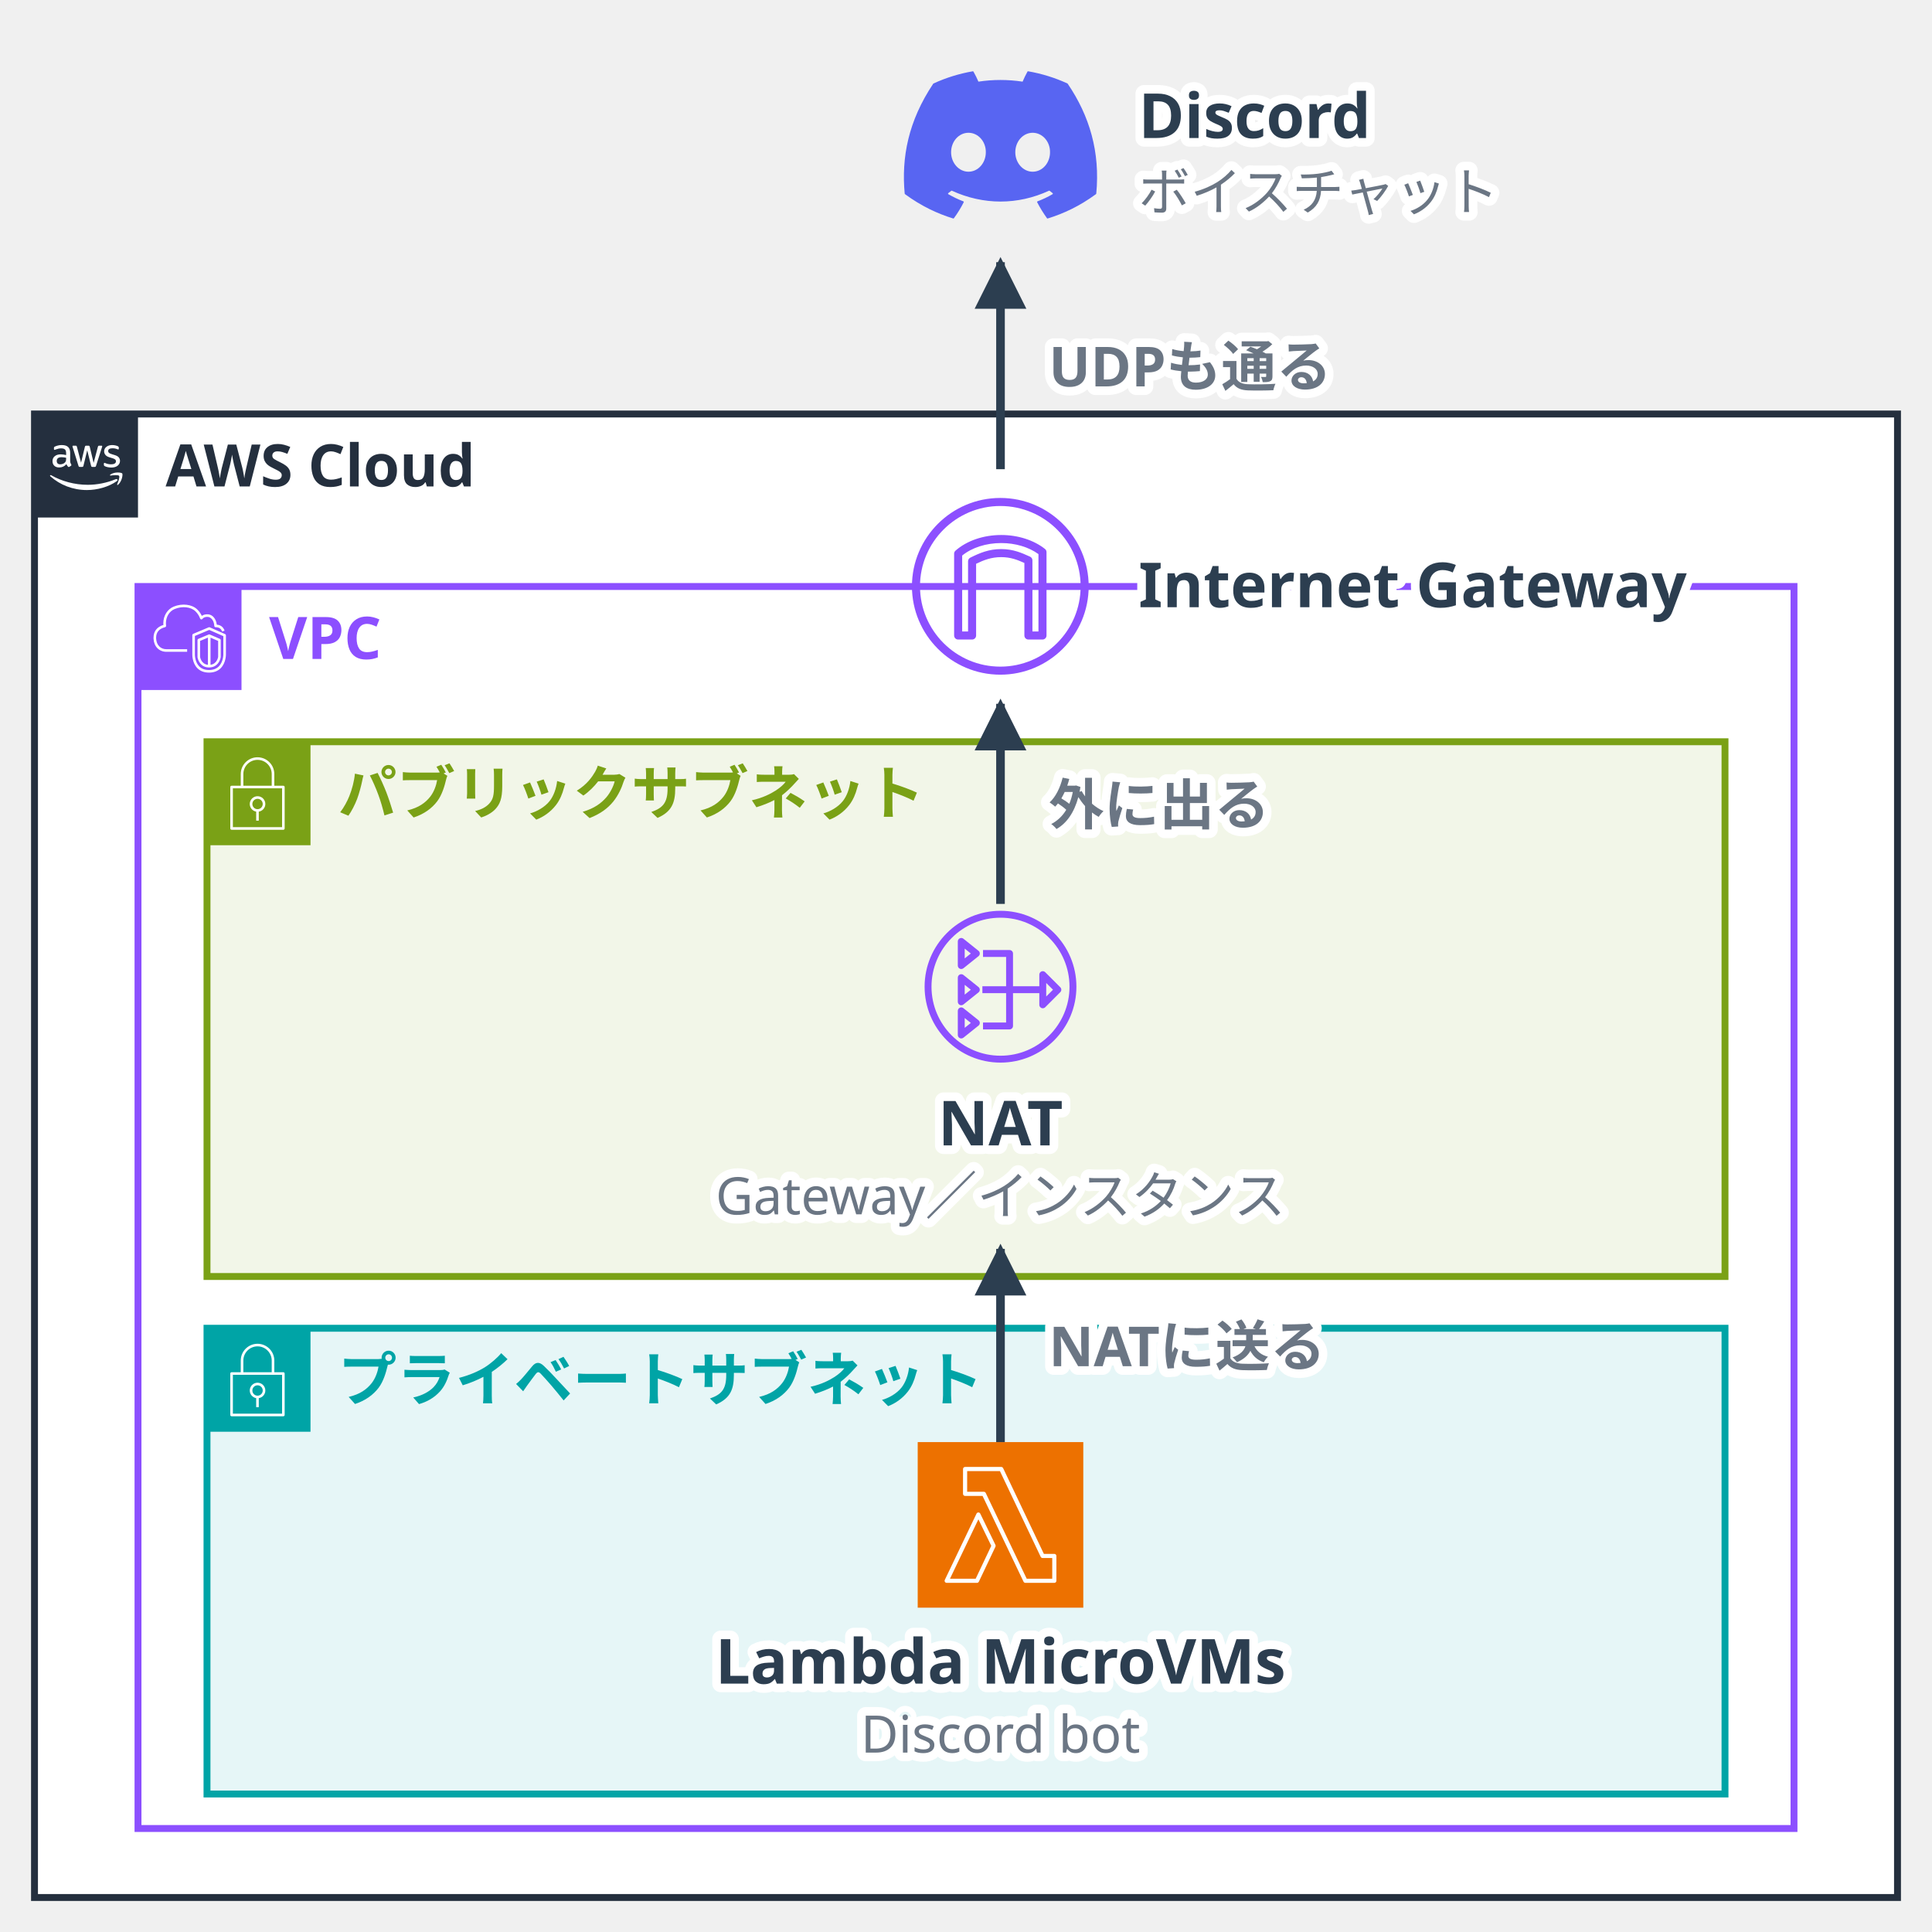
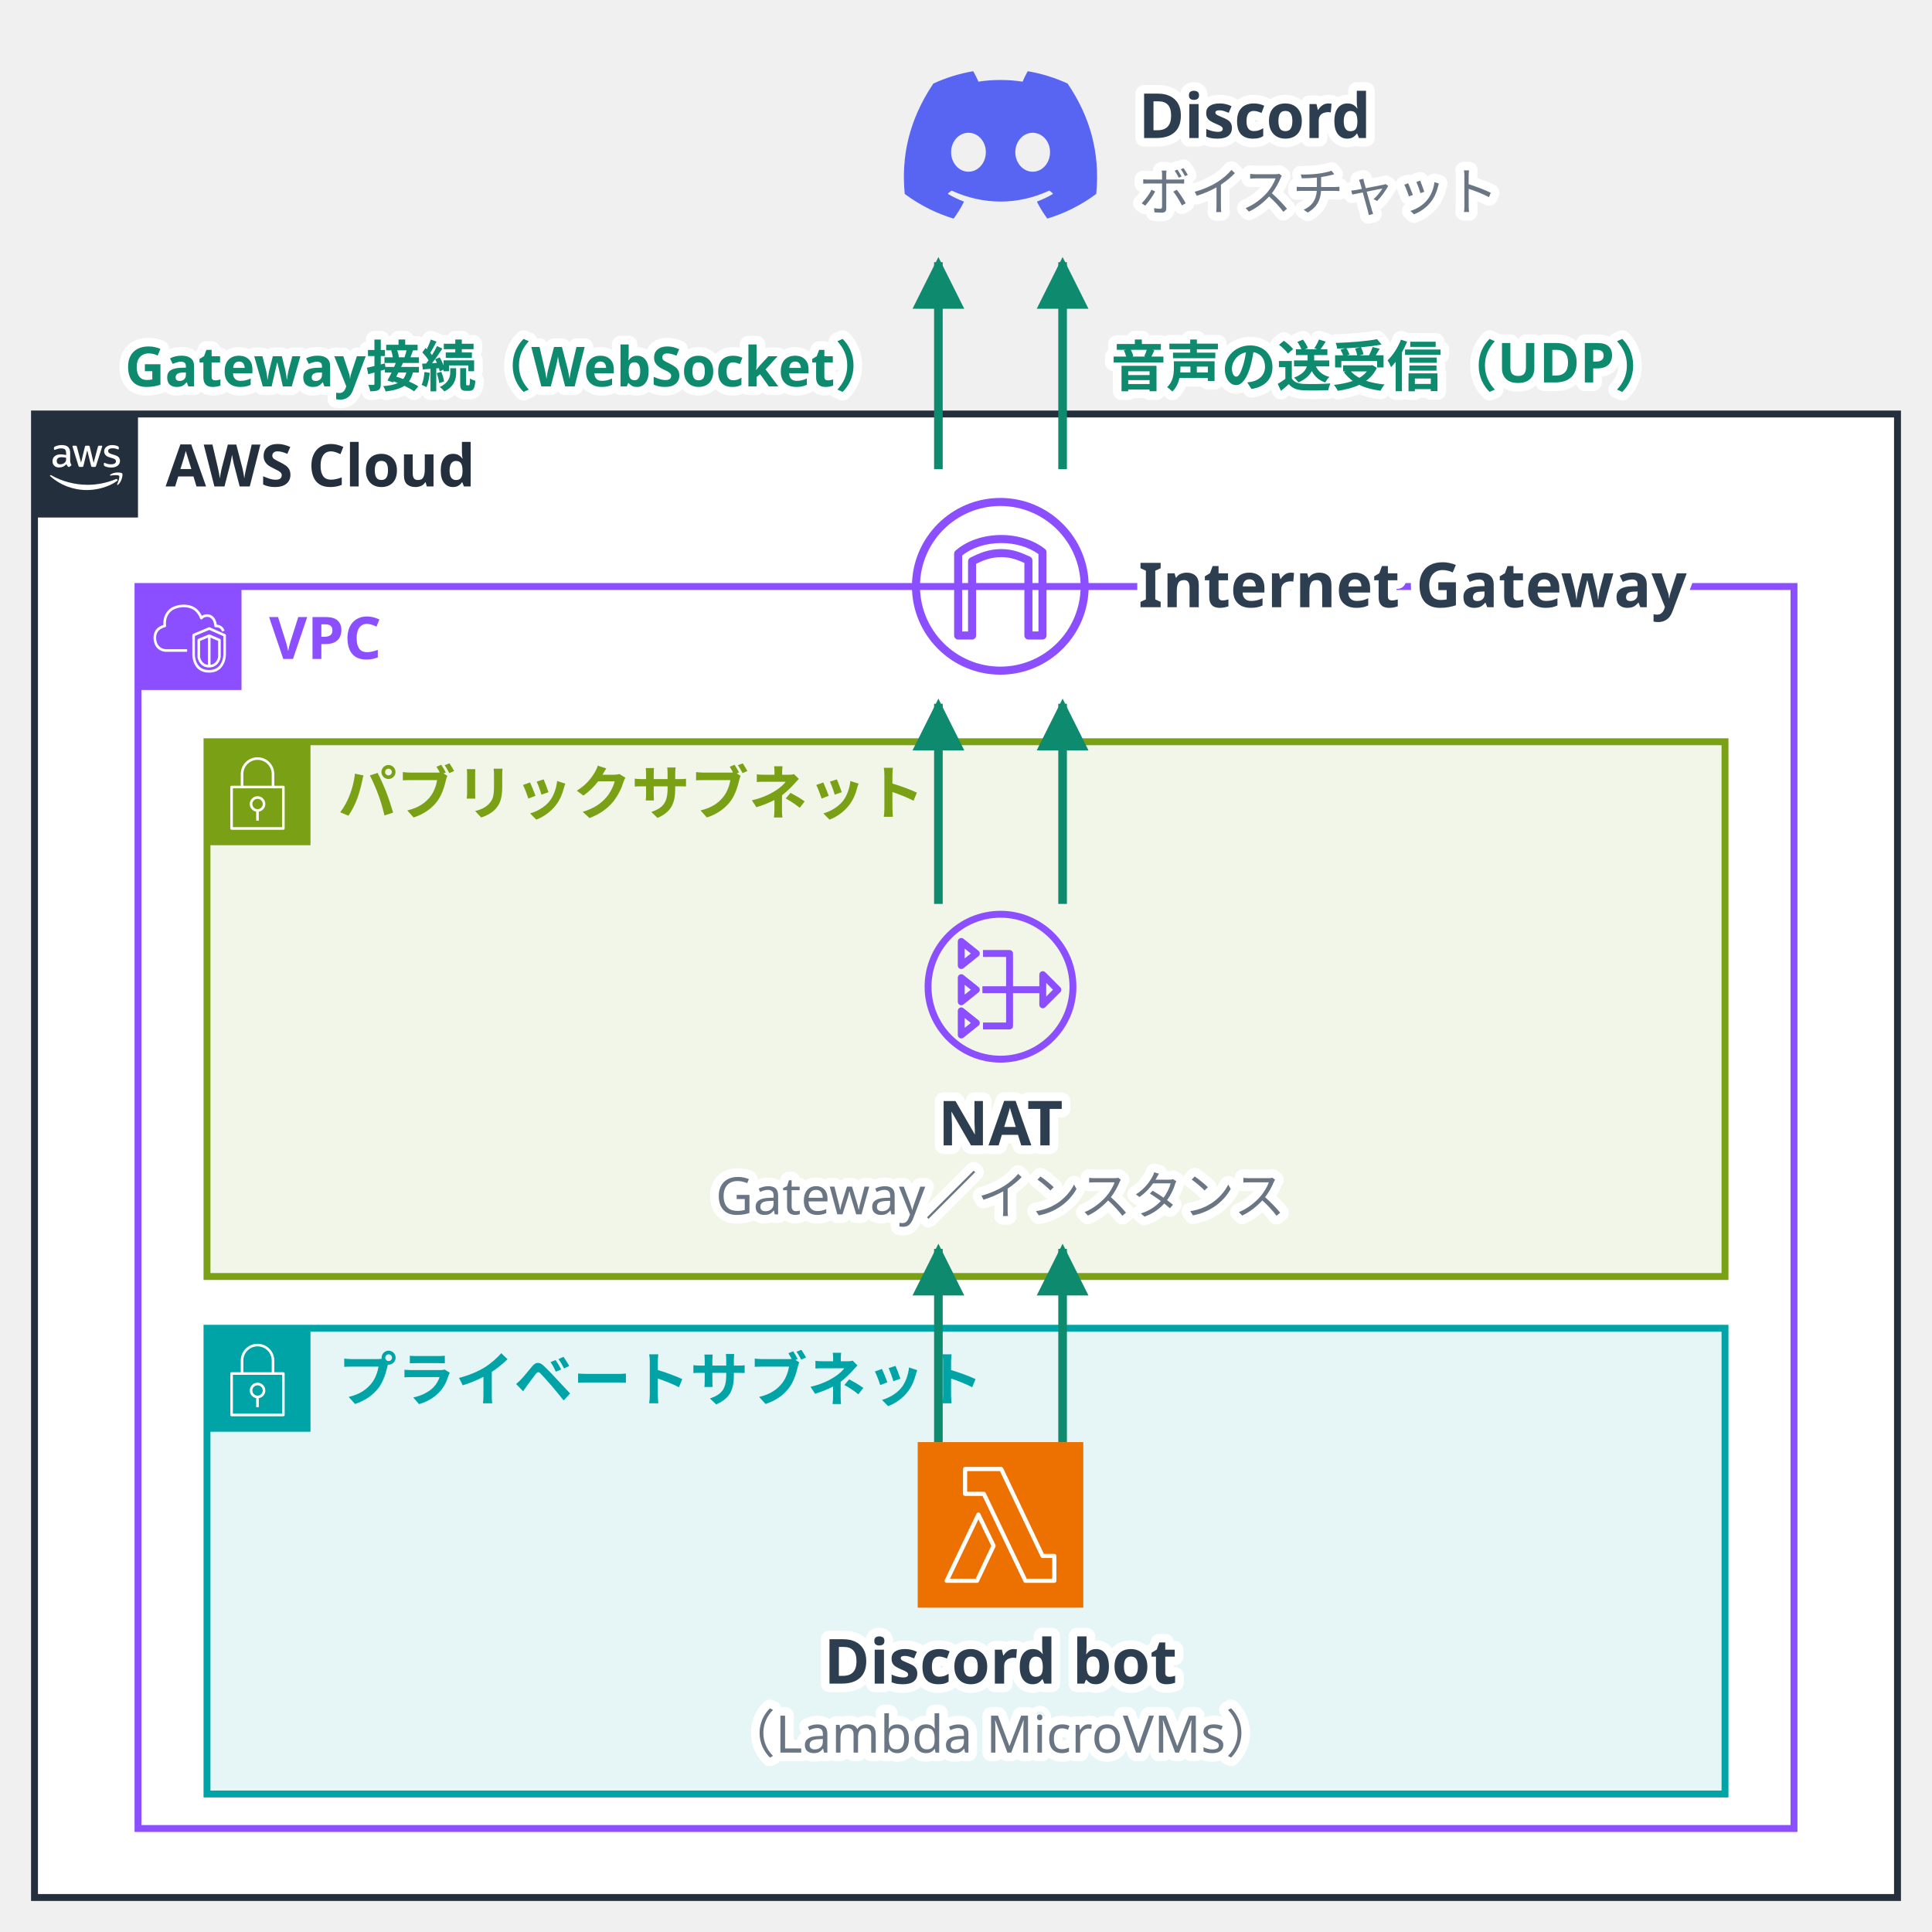
<svg xmlns="http://www.w3.org/2000/svg" viewBox="0 0 560 560" width="100%" font-family="'Noto Sans JP', 'Hiragino Sans', sans-serif">
  <defs>
    <marker id="m2c3e50" viewBox="0 0 10 10" refX="9" refY="5" markerWidth="6" markerHeight="6" orient="auto">
      <path d="M0,0 L10,5 L0,10 z" fill="#2c3e50" />
    </marker>
    <marker id="mDD344C" viewBox="0 0 10 10" refX="9" refY="5" markerWidth="6" markerHeight="6" orient="auto">
      <path d="M0,0 L10,5 L0,10 z" fill="#DD344C" />
    </marker>
    <marker id="m0E8A6E" viewBox="0 0 10 10" refX="9" refY="5" markerWidth="6" markerHeight="6" orient="auto">
      <path d="M0,0 L10,5 L0,10 z" fill="#0E8A6E" />
    </marker>
    <marker id="maab2bd" viewBox="0 0 10 10" refX="9" refY="5" markerWidth="6" markerHeight="6" orient="auto">
      <path d="M0,0 L10,5 L0,10 z" fill="#aab2bd" />
    </marker>
  </defs>
  <svg x="262" y="14" width="56" height="56" viewBox="0 0 24 24">
    <path d="M20.317 4.37a19.791 19.791 0 00-4.885-1.515.074.074 0 00-.079.037c-.211.375-.445.865-.608 1.25-1.845-.276-3.68-.276-5.487 0-.164-.393-.406-.874-.618-1.25a.077.077 0 00-.079-.037 19.736 19.736 0 00-4.885 1.515.07.07 0 00-.032.028C.533 9.046-.319 13.58.099 18.058a.082.082 0 00.031.056c2.053 1.508 4.041 2.423 5.993 3.029a.078.078 0 00.084-.028c.462-.63.873-1.295 1.226-1.994a.076.076 0 00-.042-.106c-.653-.248-1.274-.549-1.872-.892a.077.077 0 01-.008-.128c.126-.094.252-.192.372-.291a.074.074 0 01.078-.011c3.928 1.793 8.18 1.793 12.061 0a.074.074 0 01.079.009c.12.099.246.198.373.292a.077.077 0 01-.007.128 12.299 12.299 0 01-1.873.891.077.077 0 00-.041.107c.36.698.772 1.363 1.225 1.993a.076.076 0 00.084.029c1.961-.607 3.95-1.522 6.002-3.029a.077.077 0 00.031-.055c.5-5.177-.838-9.674-3.549-13.66a.061.061 0 00-.031-.029zM8.02 15.331c-1.183 0-2.157-1.086-2.157-2.419 0-1.333.956-2.419 2.157-2.419 1.211 0 2.176 1.095 2.157 2.419 0 1.333-.956 2.419-2.157 2.419zm7.975 0c-1.183 0-2.157-1.086-2.157-2.419 0-1.333.955-2.419 2.157-2.419 1.211 0 2.176 1.095 2.157 2.419 0 1.333-.946 2.419-2.157 2.419Z" fill="#5865F2" />
  </svg>
  <text x="330" y="40" font-size="18" font-weight="700" fill="#2c3e50" stroke="#ffffff" stroke-width="5" stroke-linejoin="round" paint-order="stroke">Discord</text>
  <text x="330" y="61" font-size="15" fill="#6b7684" stroke="#ffffff" stroke-width="5" stroke-linejoin="round" paint-order="stroke">ボイスチャット</text>
  <rect x="10" y="120" width="540" height="430" fill="#ffffff" stroke="#242F3E" stroke-width="2" />
  <svg x="10" y="120" width="30" height="30" viewBox="0 0 40 40">
    <g id="i22-Icon-Architecture-Group/32/AWS-Cloud-logo_32" stroke="none" stroke-width="1" fill="none" fill-rule="evenodd">
      <rect id="i22-Rectangle" fill="#242F3E" x="0" y="0" width="40" height="40" />
      <path d="M32.698,23.901 C33.059,24.37 32.298,26.3 31.957,27.164 C31.853,27.426 32.075,27.529 32.307,27.332 C33.82,26.048 34.212,23.357 33.901,22.969 C33.594,22.583 30.95,22.252 29.338,23.401 C29.089,23.578 29.132,23.822 29.407,23.79 C30.315,23.678 32.338,23.433 32.698,23.901 L32.698,23.901 Z M31.856,25.91 C32.374,25.532 31.93,24.969 31.402,25.19 C27.889,26.654 24.075,27.363 20.602,27.363 C15.459,27.363 10.475,25.974 6.446,23.668 C6.094,23.466 5.833,23.823 6.127,24.082 C9.86,27.398 14.796,29.391 20.274,29.391 C24.184,29.391 28.725,28.183 31.856,25.91 L31.856,25.91 Z M29.712,20.695 C29.214,20.695 28.727,20.642 28.253,20.534 C27.777,20.425 27.413,20.302 27.16,20.161 C27.005,20.077 26.908,19.989 26.869,19.903 C26.831,19.815 26.811,19.729 26.811,19.643 L26.811,19.174 C26.811,18.98 26.884,18.881 27.027,18.881 C27.082,18.881 27.14,18.894 27.2,18.914 C27.261,18.937 27.341,18.969 27.441,19.012 C27.761,19.153 28.108,19.26 28.485,19.336 C28.861,19.411 29.236,19.449 29.611,19.449 C30.208,19.449 30.669,19.347 30.995,19.141 C31.322,18.937 31.484,18.646 31.484,18.268 C31.484,18.008 31.399,17.793 31.227,17.619 C31.056,17.445 30.738,17.286 30.275,17.134 L28.9,16.713 C28.203,16.497 27.698,16.184 27.383,15.775 C27.068,15.363 26.911,14.916 26.911,14.428 C26.911,14.041 26.996,13.699 27.169,13.401 C27.339,13.104 27.564,12.851 27.845,12.64 C28.13,12.43 28.459,12.272 28.834,12.162 C29.208,12.055 29.606,12 30.026,12 C30.236,12 30.449,12.014 30.666,12.041 C30.881,12.067 31.085,12.103 31.278,12.146 C31.471,12.191 31.651,12.239 31.816,12.292 C31.982,12.347 32.114,12.401 32.215,12.454 C32.346,12.529 32.439,12.605 32.496,12.681 C32.551,12.756 32.579,12.858 32.579,12.989 L32.579,13.425 C32.579,13.62 32.507,13.716 32.362,13.716 C32.285,13.716 32.165,13.68 31.998,13.604 C31.458,13.365 30.848,13.248 30.177,13.248 C29.635,13.248 29.214,13.334 28.916,13.506 C28.617,13.68 28.468,13.955 28.468,14.333 C28.468,14.591 28.562,14.81 28.751,14.988 C28.939,15.166 29.286,15.336 29.795,15.499 L31.137,15.921 C31.822,16.135 32.311,16.433 32.603,16.809 C32.897,17.188 33.044,17.619 33.044,18.104 C33.044,18.505 32.961,18.864 32.794,19.182 C32.628,19.501 32.399,19.772 32.105,19.999 C31.813,20.226 31.463,20.398 31.054,20.517 C30.644,20.637 30.197,20.695 29.712,20.695 L29.712,20.695 Z M17.547,20.451 C17.381,20.451 17.26,20.424 17.182,20.364 C17.104,20.303 17.038,20.183 16.983,19.999 L14.761,12.842 C14.708,12.658 14.679,12.535 14.679,12.471 C14.679,12.32 14.757,12.244 14.912,12.244 L15.839,12.244 C16.016,12.244 16.14,12.274 16.213,12.334 C16.284,12.392 16.347,12.512 16.402,12.698 L17.993,18.818 L19.47,12.698 C19.514,12.512 19.574,12.392 19.651,12.334 C19.728,12.274 19.855,12.244 20.031,12.244 L20.796,12.244 C20.971,12.244 21.098,12.274 21.176,12.334 C21.253,12.392 21.314,12.512 21.358,12.698 L22.851,18.899 L24.491,12.698 C24.546,12.512 24.609,12.392 24.681,12.334 C24.754,12.274 24.877,12.244 25.054,12.244 L25.932,12.244 C26.088,12.244 26.165,12.32 26.165,12.471 C26.165,12.512 26.158,12.562 26.149,12.615 C26.136,12.671 26.116,12.746 26.081,12.842 L23.795,19.999 C23.74,20.183 23.673,20.303 23.595,20.364 C23.518,20.424 23.396,20.451 23.231,20.451 L22.418,20.451 C22.242,20.451 22.115,20.421 22.038,20.357 C21.961,20.292 21.9,20.166 21.856,19.984 L20.38,14.024 L18.923,19.984 C18.879,20.166 18.817,20.292 18.74,20.357 C18.662,20.421 18.536,20.451 18.359,20.451 L17.547,20.451 Z M9.939,19.449 C10.25,19.449 10.575,19.392 10.918,19.279 C11.26,19.165 11.558,18.969 11.812,18.687 C11.968,18.515 12.074,18.318 12.136,18.096 C12.196,17.876 12.225,17.609 12.225,17.295 L12.225,16.907 C11.951,16.842 11.661,16.791 11.356,16.753 C11.052,16.716 10.757,16.696 10.469,16.696 C9.84,16.696 9.369,16.82 9.061,17.069 C8.752,17.317 8.596,17.672 8.596,18.139 C8.596,18.57 8.713,18.895 8.945,19.117 C9.177,19.339 9.509,19.449 9.939,19.449 L9.939,19.449 Z M13.785,18.041 C13.785,18.386 13.82,18.66 13.892,18.866 C13.965,19.072 14.067,19.294 14.199,19.53 C14.243,19.606 14.265,19.676 14.265,19.739 C14.265,19.838 14.204,19.93 14.083,20.015 L13.486,20.405 C13.398,20.458 13.315,20.486 13.238,20.486 C13.137,20.486 13.044,20.443 12.956,20.357 C12.822,20.226 12.71,20.084 12.617,19.927 C12.521,19.771 12.425,19.588 12.326,19.383 C11.585,20.236 10.658,20.663 9.542,20.663 C8.746,20.663 8.116,20.443 7.651,19.999 C7.188,19.557 6.956,18.963 6.956,18.219 C6.956,17.432 7.243,16.796 7.819,16.316 C8.392,15.836 9.167,15.595 10.138,15.595 C10.459,15.595 10.793,15.62 11.141,15.668 C11.488,15.716 11.851,15.785 12.225,15.871 L12.225,15.192 C12.225,14.49 12.078,13.996 11.779,13.709 C11.481,13.423 10.968,13.281 10.239,13.281 C9.906,13.281 9.566,13.32 9.218,13.401 C8.871,13.482 8.53,13.587 8.199,13.716 C8.044,13.781 7.933,13.822 7.868,13.838 C7.802,13.854 7.752,13.862 7.719,13.862 C7.587,13.862 7.519,13.766 7.519,13.57 L7.519,13.118 C7.519,12.966 7.543,12.858 7.587,12.795 C7.631,12.729 7.719,12.664 7.852,12.6 C8.183,12.437 8.581,12.297 9.044,12.179 C9.509,12.06 10,12 10.52,12 C11.646,12 12.472,12.253 12.997,12.753 C13.521,13.255 13.785,14.013 13.785,15.028 L13.785,18.041 Z" id="i22-Fill-1" fill="#FFFFFF" />
    </g>
  </svg>
  <text x="48" y="141" font-size="17" font-weight="700" fill="#242F3E">AWS Cloud</text>
  <rect x="40" y="170" width="480" height="360" fill="#ffffff" stroke="#8C4FFF" stroke-width="2" />
  <svg x="40" y="170" width="30" height="30" viewBox="0 0 40 40">
    <g id="i23-Icon-Architecture-Group/32/Virtual-private-cloud-VPC_32" stroke="none" stroke-width="1" fill="none" fill-rule="evenodd">
      <rect id="i23-Rectangle" fill="#8C4FFF" x="0" y="0" width="40" height="40" />
      <path d="M30.971,21.029 L28.027,19.766 L28.027,30.255 C30.572,29.903 30.959,27.287 30.975,27.168 L30.971,21.029 Z M27.027,30.269 L27.027,19.759 L23.992,21.032 L23.992,27.233 C24.005,27.287 24.437,30 27.027,30.269 L27.027,30.269 Z M27.333,18.547 C27.457,18.494 27.599,18.495 27.724,18.548 L31.668,20.24 C31.852,20.319 31.971,20.499 31.971,20.699 L31.971,27.233 C31.788,28.68 30.614,31.296 27.444,31.296 C24.369,31.296 23.19,28.684 22.996,27.302 L22.992,20.699 C22.992,20.498 23.113,20.316 23.298,20.238 L27.333,18.547 Z M32.983,19.184 L27.522,16.778 L21.992,19.105 L21.992,26.233 C21.991,26.275 21.938,29.101 23.649,30.856 C24.566,31.797 25.843,32.275 27.444,32.275 C29.046,32.275 30.331,31.796 31.263,30.853 C32.998,29.095 32.983,26.268 32.983,26.24 L32.983,19.184 Z M31.98,31.55 C30.853,32.694 29.326,33.275 27.444,33.275 C25.56,33.275 24.04,32.694 22.927,31.548 C20.922,29.485 20.988,26.351 20.992,26.219 L20.992,18.773 C20.992,18.572 21.112,18.39 21.297,18.312 L27.332,15.772 C27.459,15.72 27.603,15.719 27.728,15.776 L33.684,18.401 C33.866,18.481 33.983,18.66 33.983,18.858 L33.983,26.233 C33.985,26.358 34.01,29.488 31.98,31.55 L31.98,31.55 Z M10.992,24.236 L18.992,24.236 L18.992,25.236 L10.992,25.236 C8.181,25.236 6.181,23.22 6.013,20.22 C6.001,20.109 6,19.975 6,19.841 C6,17.332 7.318,15.618 9.817,14.862 C9.798,14.635 9.785,14.396 9.785,14.215 C9.785,11.299 11.362,8.77 13.802,7.77 C17.1,6.422 20.844,6.876 22.908,8.874 C23.653,9.598 24.232,10.416 24.668,11.359 C25.277,10.909 26.068,10.698 27.017,10.745 C28.797,10.835 30.166,12.458 30.45,14.752 C31.948,14.876 32.935,15.635 33.46,17.06 L32.523,17.406 C32.095,16.249 31.315,15.733 29.992,15.733 C29.727,15.733 29.508,15.527 29.492,15.263 C29.354,12.925 28.086,11.8 26.966,11.744 C26.021,11.691 25.321,11.963 24.887,12.535 C24.776,12.68 24.602,12.752 24.414,12.728 C24.234,12.7 24.082,12.577 24.019,12.405 C23.615,11.302 23.024,10.382 22.212,9.591 C20.424,7.861 17.122,7.492 14.181,8.696 C12.118,9.541 10.785,11.707 10.785,14.215 C10.785,14.488 10.82,14.911 10.851,15.174 C10.881,15.425 10.72,15.658 10.475,15.718 C8.169,16.29 7,17.677 7,19.841 C7,19.942 6.999,20.042 7.009,20.143 C7.15,22.638 8.712,24.236 10.992,24.236 L10.992,24.236 Z" id="i23-Fill-1" fill="#FFFFFF" />
    </g>
  </svg>
  <text x="78" y="191" font-size="17" font-weight="700" fill="#8C4FFF">VPC</text>
  <rect x="60" y="215" width="440" height="155" fill="#F2F6E8" stroke="#7AA116" stroke-width="2" />
  <svg x="60" y="215" width="30" height="30" viewBox="0 0 40 40">
    <g id="i24-Icon-Architecture-Group/32/Public-subnet_32" stroke="none" stroke-width="1" fill="none" fill-rule="evenodd">
      <rect id="i24-Rectangle" fill="#7AA116" x="0" y="0" width="40" height="40" />
      <path d="M19.536,22.049 C20.642,22.049 21.542,22.948 21.542,24.054 C21.542,25.16 20.642,26.06 19.536,26.06 C18.43,26.06 17.53,25.16 17.53,24.054 C17.53,22.948 18.43,22.049 19.536,22.049 L19.536,22.049 Z M19.012,27.007 L19.012,30.501 L20.012,30.501 L20.012,27.012 C21.442,26.782 22.542,25.549 22.542,24.054 C22.542,22.397 21.193,21.049 19.536,21.049 C17.879,21.049 16.53,22.397 16.53,24.054 C16.53,25.532 17.604,26.757 19.012,27.007 L19.012,27.007 Z M10,33.014 L29.012,33.014 L29.012,18 L10,18 L10,33.014 Z M14.046,12.484 C14.046,9.46 16.506,7 19.529,7 C22.553,7 25.012,9.46 25.012,12.484 L25.012,17 L14.046,17 L14.046,12.484 Z M29.512,17 L26.012,17 L26.012,12.484 C26.012,8.908 23.103,6 19.529,6 C15.954,6 13.046,8.908 13.046,12.484 L13.046,17 L9.5,17 C9.223,17 9,17.224 9,17.5 L9,33.514 C9,33.79 9.223,34.014 9.5,34.014 L29.512,34.014 C29.788,34.014 30.012,33.79 30.012,33.514 L30.012,17.5 C30.012,17.224 29.788,17 29.512,17 L29.512,17 Z" id="i24-Fill-1" fill="#FFFFFF" />
    </g>
  </svg>
  <text x="98" y="236" font-size="17" font-weight="700" fill="#7AA116">パブリックサブネット</text>
  <rect x="60" y="385" width="440" height="135" fill="#E6F6F7" stroke="#00A4A6" stroke-width="2" />
  <svg x="60" y="385" width="30" height="30" viewBox="0 0 40 40">
    <g id="i25-Icon-Architecture-Group/32/Private-subnet_32" stroke="none" stroke-width="1" fill="none" fill-rule="evenodd">
      <rect id="i25-Rectangle" fill="#00A4A6" x="0" y="0" width="40" height="40" />
      <path d="M19.536,22.049 C20.642,22.049 21.542,22.948 21.542,24.054 C21.542,25.16 20.642,26.06 19.536,26.06 C18.43,26.06 17.53,25.16 17.53,24.054 C17.53,22.948 18.43,22.049 19.536,22.049 L19.536,22.049 Z M19.012,27.007 L19.012,30.501 L20.012,30.501 L20.012,27.012 C21.442,26.782 22.542,25.549 22.542,24.054 C22.542,22.397 21.193,21.049 19.536,21.049 C17.879,21.049 16.53,22.397 16.53,24.054 C16.53,25.532 17.604,26.757 19.012,27.007 L19.012,27.007 Z M10,33.014 L29.012,33.014 L29.012,18 L10,18 L10,33.014 Z M14.046,12.484 C14.046,9.46 16.506,7 19.529,7 C22.553,7 25.012,9.46 25.012,12.484 L25.012,17 L14.046,17 L14.046,12.484 Z M29.512,17 L26.012,17 L26.012,12.484 C26.012,8.908 23.103,6 19.529,6 C15.954,6 13.046,8.908 13.046,12.484 L13.046,17 L9.5,17 C9.223,17 9,17.224 9,17.5 L9,33.514 C9,33.79 9.223,34.014 9.5,34.014 L29.512,34.014 C29.788,34.014 30.012,33.79 30.012,33.514 L30.012,17.5 C30.012,17.224 29.788,17 29.512,17 L29.512,17 Z" id="i25-Fill-1" fill="#FFFFFF" />
    </g>
  </svg>
  <text x="98" y="406" font-size="17" font-weight="700" fill="#00A4A6">プライベートサブネット</text>
  <svg x="266.0" y="262" width="48" height="48" viewBox="0 0 48 48">
    <g id="i26-Icon-Resource/Networking-and-Content-Delivery/Res_Amazon-VPC_NAT-Gateway_48" stroke="none" stroke-width="1" fill="none" fill-rule="evenodd">
      <path d="M13.626,35.921 L13.626,33.083 L15.399,34.502 L13.626,35.921 Z M13.251,30.221 C12.95,29.98 12.537,29.933 12.191,30.101 C11.847,30.268 11.626,30.617 11.626,31.002 L11.626,38.002 C11.626,38.387 11.847,38.736 12.191,38.903 C12.331,38.97 12.479,39.002 12.626,39.002 C12.848,39.002 13.069,38.928 13.251,38.783 L17.625,35.283 C17.863,35.093 18,34.806 18,34.502 C18,34.198 17.863,33.911 17.625,33.721 L13.251,30.221 Z M37.252,26.837 L37.252,22.915 L39.212,24.876 L37.252,26.837 Z M41.334,24.169 L36.959,19.794 C36.672,19.508 36.245,19.422 35.868,19.577 C35.495,19.732 35.252,20.097 35.252,20.501 L35.252,23.876 L27.625,23.876 L27.625,14.376 C27.625,13.823 27.178,13.376 26.625,13.376 L18.931,13.376 L18.931,15.376 L25.625,15.376 L25.625,23.876 L18.75,23.876 L18.75,25.876 L25.625,25.876 L25.625,34.377 L18.931,34.377 L18.931,36.377 L26.625,36.377 C27.178,36.377 27.625,35.93 27.625,35.377 L27.625,25.876 L35.252,25.876 L35.252,29.252 C35.252,29.656 35.495,30.022 35.868,30.176 C35.992,30.228 36.123,30.252 36.252,30.252 C36.511,30.252 36.767,30.15 36.959,29.959 L41.334,25.583 C41.724,25.192 41.724,24.56 41.334,24.169 L41.334,24.169 Z M13.626,26.296 L13.626,23.457 L15.399,24.876 L13.626,26.296 Z M13.251,20.595 C12.95,20.354 12.537,20.308 12.191,20.475 C11.847,20.642 11.626,20.991 11.626,21.376 L11.626,28.377 C11.626,28.762 11.847,29.111 12.191,29.278 C12.331,29.345 12.479,29.377 12.626,29.377 C12.848,29.377 13.069,29.303 13.251,29.158 L17.625,25.657 C17.863,25.467 18,25.18 18,24.876 C18,24.572 17.863,24.285 17.625,24.095 L13.251,20.595 Z M13.626,15.795 L13.626,12.957 L15.399,14.376 L13.626,15.795 Z M13.251,10.095 C12.95,9.854 12.537,9.807 12.191,9.975 C11.847,10.142 11.626,10.491 11.626,10.876 L11.626,17.876 C11.626,18.261 11.847,18.61 12.191,18.777 C12.331,18.844 12.479,18.876 12.626,18.876 C12.848,18.876 13.069,18.802 13.251,18.657 L17.625,15.157 C17.863,14.967 18,14.68 18,14.376 C18,14.072 17.863,13.785 17.625,13.595 L13.251,10.095 Z M24,44.003 C12.973,44.003 3.999,35.03 3.999,24.001 C3.999,12.973 12.973,4 24,4 C35.029,4 44.002,12.973 44.002,24.001 C44.002,35.03 35.029,44.003 24,44.003 L24,44.003 Z M24,2 C11.868,2 2,11.869 2,24.001 C2,36.133 11.868,46.003 24,46.003 C36.133,46.003 46.002,36.133 46.002,24.001 C46.002,11.869 36.133,2 24,2 L24,2 Z" id="i26-AWS-Amazon-VPC_NAT-gateway_Resource-Icon_light-bg" fill="#8C4FFF" />
    </g>
  </svg>
  <text x="290" y="332" text-anchor="middle" font-size="18" font-weight="700" fill="#2c3e50" stroke="#ffffff" stroke-width="5" stroke-linejoin="round" paint-order="stroke">NAT</text>
  <text x="290" y="352" text-anchor="middle" font-size="15" fill="#6b7684" stroke="#ffffff" stroke-width="5" stroke-linejoin="round" paint-order="stroke">Gateway／インスタンス</text>
  <svg x="266.0" y="418" width="48" height="48" viewBox="0 0 80 80">
    <g id="i27-Icon-Architecture/64/Arch_AWS-Lambda_64" stroke="none" stroke-width="1" fill="none" fill-rule="evenodd">
      <g id="i27-Icon-Architecture-BG/64/Compute" fill="#ED7100">
        <rect id="i27-Rectangle" x="0" y="0" width="80" height="80" />
      </g>
      <path d="M28.008,66 L15.591,66 L29.324,37.296 L35.546,50.106 L28.008,66 Z M30.22,34.553 C30.051,34.208 29.7,33.989 29.318,33.989 L29.315,33.989 C28.929,33.99 28.578,34.211 28.412,34.558 L13.098,66.569 C12.95,66.879 12.971,67.243 13.155,67.534 C13.337,67.824 13.658,68 14.002,68 L28.642,68 C29.03,68 29.382,67.777 29.548,67.428 L37.564,50.528 C37.693,50.254 37.692,49.937 37.559,49.665 L30.22,34.553 Z M64.995,66 L52.659,66 L32.867,24.57 C32.701,24.222 32.349,24 31.962,24 L23.89,24 L23.899,14 L39.72,14 L59.42,55.429 C59.586,55.777 59.939,56 60.326,56 L64.995,56 L64.995,66 Z M65.998,54 L60.96,54 L41.259,12.571 C41.094,12.223 40.741,12 40.353,12 L22.898,12 C22.345,12 21.896,12.447 21.895,12.999 L21.884,24.999 C21.884,25.265 21.989,25.519 22.178,25.707 C22.365,25.895 22.62,26 22.887,26 L31.329,26 L51.122,67.43 C51.289,67.778 51.639,68 52.026,68 L65.998,68 C66.552,68 67,67.552 67,67 L67,55 C67,54.448 66.552,54 65.998,54 L65.998,54 Z" id="i27-AWS-Lambda_Icon_64_Squid" fill="#FFFFFF" />
    </g>
  </svg>
-   <text x="290" y="488" text-anchor="middle" font-size="18" font-weight="700" fill="#2c3e50" stroke="#ffffff" stroke-width="5" stroke-linejoin="round" paint-order="stroke">Lambda MicroVMs</text>
-   <text x="290" y="508" text-anchor="middle" font-size="15" fill="#6b7684" stroke="#ffffff" stroke-width="5" stroke-linejoin="round" paint-order="stroke">Discord bot</text>
+   <text x="290" y="488" text-anchor="middle" font-size="18" font-weight="700" fill="#2c3e50" stroke="#ffffff" stroke-width="5" stroke-linejoin="round" paint-order="stroke">Discord bot</text>
+   <text x="290" y="508" text-anchor="middle" font-size="15" fill="#6b7684" stroke="#ffffff" stroke-width="5" stroke-linejoin="round" paint-order="stroke">（Lambda MicroVMs）</text>
  <svg x="262" y="142" width="56" height="56" viewBox="0 0 48 48">
    <g id="i28-Icon-Resource/Networking-and-Content-Delivery/Res_Amazon-VPC_Internet-Gateway_48" stroke="none" stroke-width="1" fill="none" fill-rule="evenodd">
      <path d="M33.431,35.178 L31.933,35.178 L31.933,17.502 C31.933,17.109 31.702,16.752 31.344,16.591 L31.252,16.549 C29.243,15.642 27.164,14.703 24.176,14.703 C21.053,14.703 18.761,15.712 16.495,16.837 C16.155,17.006 15.94,17.353 15.94,17.733 L15.94,35.178 L14.477,35.178 L14.477,16.312 C16.911,14.333 20.42,13.205 24.186,13.205 C27.687,13.205 31.025,14.202 33.431,15.953 L33.431,35.178 Z M24.186,11.205 C19.761,11.205 15.617,12.624 12.815,15.1 C12.6,15.289 12.477,15.562 12.477,15.849 L12.477,36.178 C12.477,36.731 12.924,37.178 13.477,37.178 L16.94,37.178 C17.493,37.178 17.94,36.731 17.94,36.178 L17.94,18.356 C19.859,17.429 21.719,16.703 24.176,16.703 C26.511,16.703 28.209,17.378 29.933,18.149 L29.933,36.178 C29.933,36.731 30.38,37.178 30.933,37.178 L34.431,37.178 C34.984,37.178 35.431,36.731 35.431,36.178 L35.431,15.458 C35.431,15.154 35.292,14.866 35.053,14.675 C32.279,12.47 28.318,11.205 24.186,11.205 L24.186,11.205 Z M23.954,43.909 C12.952,43.909 3.999,34.957 3.999,23.954 C3.999,12.951 12.952,4 23.954,4 C34.957,4 43.909,12.951 43.909,23.954 C43.909,34.957 34.957,43.909 23.954,43.909 L23.954,43.909 Z M23.954,2 C11.848,2 1.999,11.849 1.999,23.954 C1.999,36.061 11.848,45.909 23.954,45.909 C36.06,45.909 45.909,36.061 45.909,23.954 C45.909,11.849 36.06,2 23.954,2 L23.954,2 Z" id="i28-AWS-Amazon-VPC_Internet-gateway_Resource-Icon_light-bg" fill="#8C4FFF" />
    </g>
  </svg>
  <text x="330" y="176" font-size="18" font-weight="700" fill="#2c3e50" stroke="#ffffff" stroke-width="5" stroke-linejoin="round" paint-order="stroke">Internet Gateway</text>
-   <line x1="290" y1="418" x2="290" y2="362" stroke="#2c3e50" stroke-width="2.5" marker-end="url(#m2c3e50)" />
-   <text x="304" y="396.0" font-size="16" font-weight="700" fill="#6b7684" stroke="#ffffff" stroke-width="5" stroke-linejoin="round" paint-order="stroke">NATに送る</text>
-   <line x1="290" y1="262" x2="290" y2="204" stroke="#2c3e50" stroke-width="2.5" marker-end="url(#m2c3e50)" />
-   <text x="304" y="239.0" font-size="16" font-weight="700" fill="#6b7684" stroke="#ffffff" stroke-width="5" stroke-linejoin="round" paint-order="stroke">外に出る</text>
-   <line x1="290" y1="136" x2="290" y2="76" stroke="#2c3e50" stroke-width="2.5" marker-end="url(#m2c3e50)" />
-   <text x="304" y="112.0" font-size="16" font-weight="700" fill="#6b7684" stroke="#ffffff" stroke-width="5" stroke-linejoin="round" paint-order="stroke">UDPも通る</text>
+   <line x1="272" y1="418" x2="272" y2="362" stroke="#0E8A6E" stroke-width="2.5" marker-end="url(#m0E8A6E)" />
+   <line x1="272" y1="262" x2="272" y2="204" stroke="#0E8A6E" stroke-width="2.5" marker-end="url(#m0E8A6E)" />
+   <line x1="308" y1="418" x2="308" y2="362" stroke="#0E8A6E" stroke-width="2.5" marker-end="url(#m0E8A6E)" />
+   <line x1="308" y1="262" x2="308" y2="204" stroke="#0E8A6E" stroke-width="2.5" marker-end="url(#m0E8A6E)" />
+   <line x1="272" y1="136" x2="272" y2="76" stroke="#0E8A6E" stroke-width="2.5" marker-end="url(#m0E8A6E)" />
+   <text x="258" y="112.0" text-anchor="end" font-size="16" font-weight="700" fill="#0E8A6E" stroke="#ffffff" stroke-width="5" stroke-linejoin="round" paint-order="stroke">Gateway接続（WebSocket）</text>
+   <line x1="308" y1="136" x2="308" y2="76" stroke="#0E8A6E" stroke-width="2.5" marker-end="url(#m0E8A6E)" />
+   <text x="322" y="112.0" font-size="16" font-weight="700" fill="#0E8A6E" stroke="#ffffff" stroke-width="5" stroke-linejoin="round" paint-order="stroke">音声の送受信（UDP）</text>
</svg>
